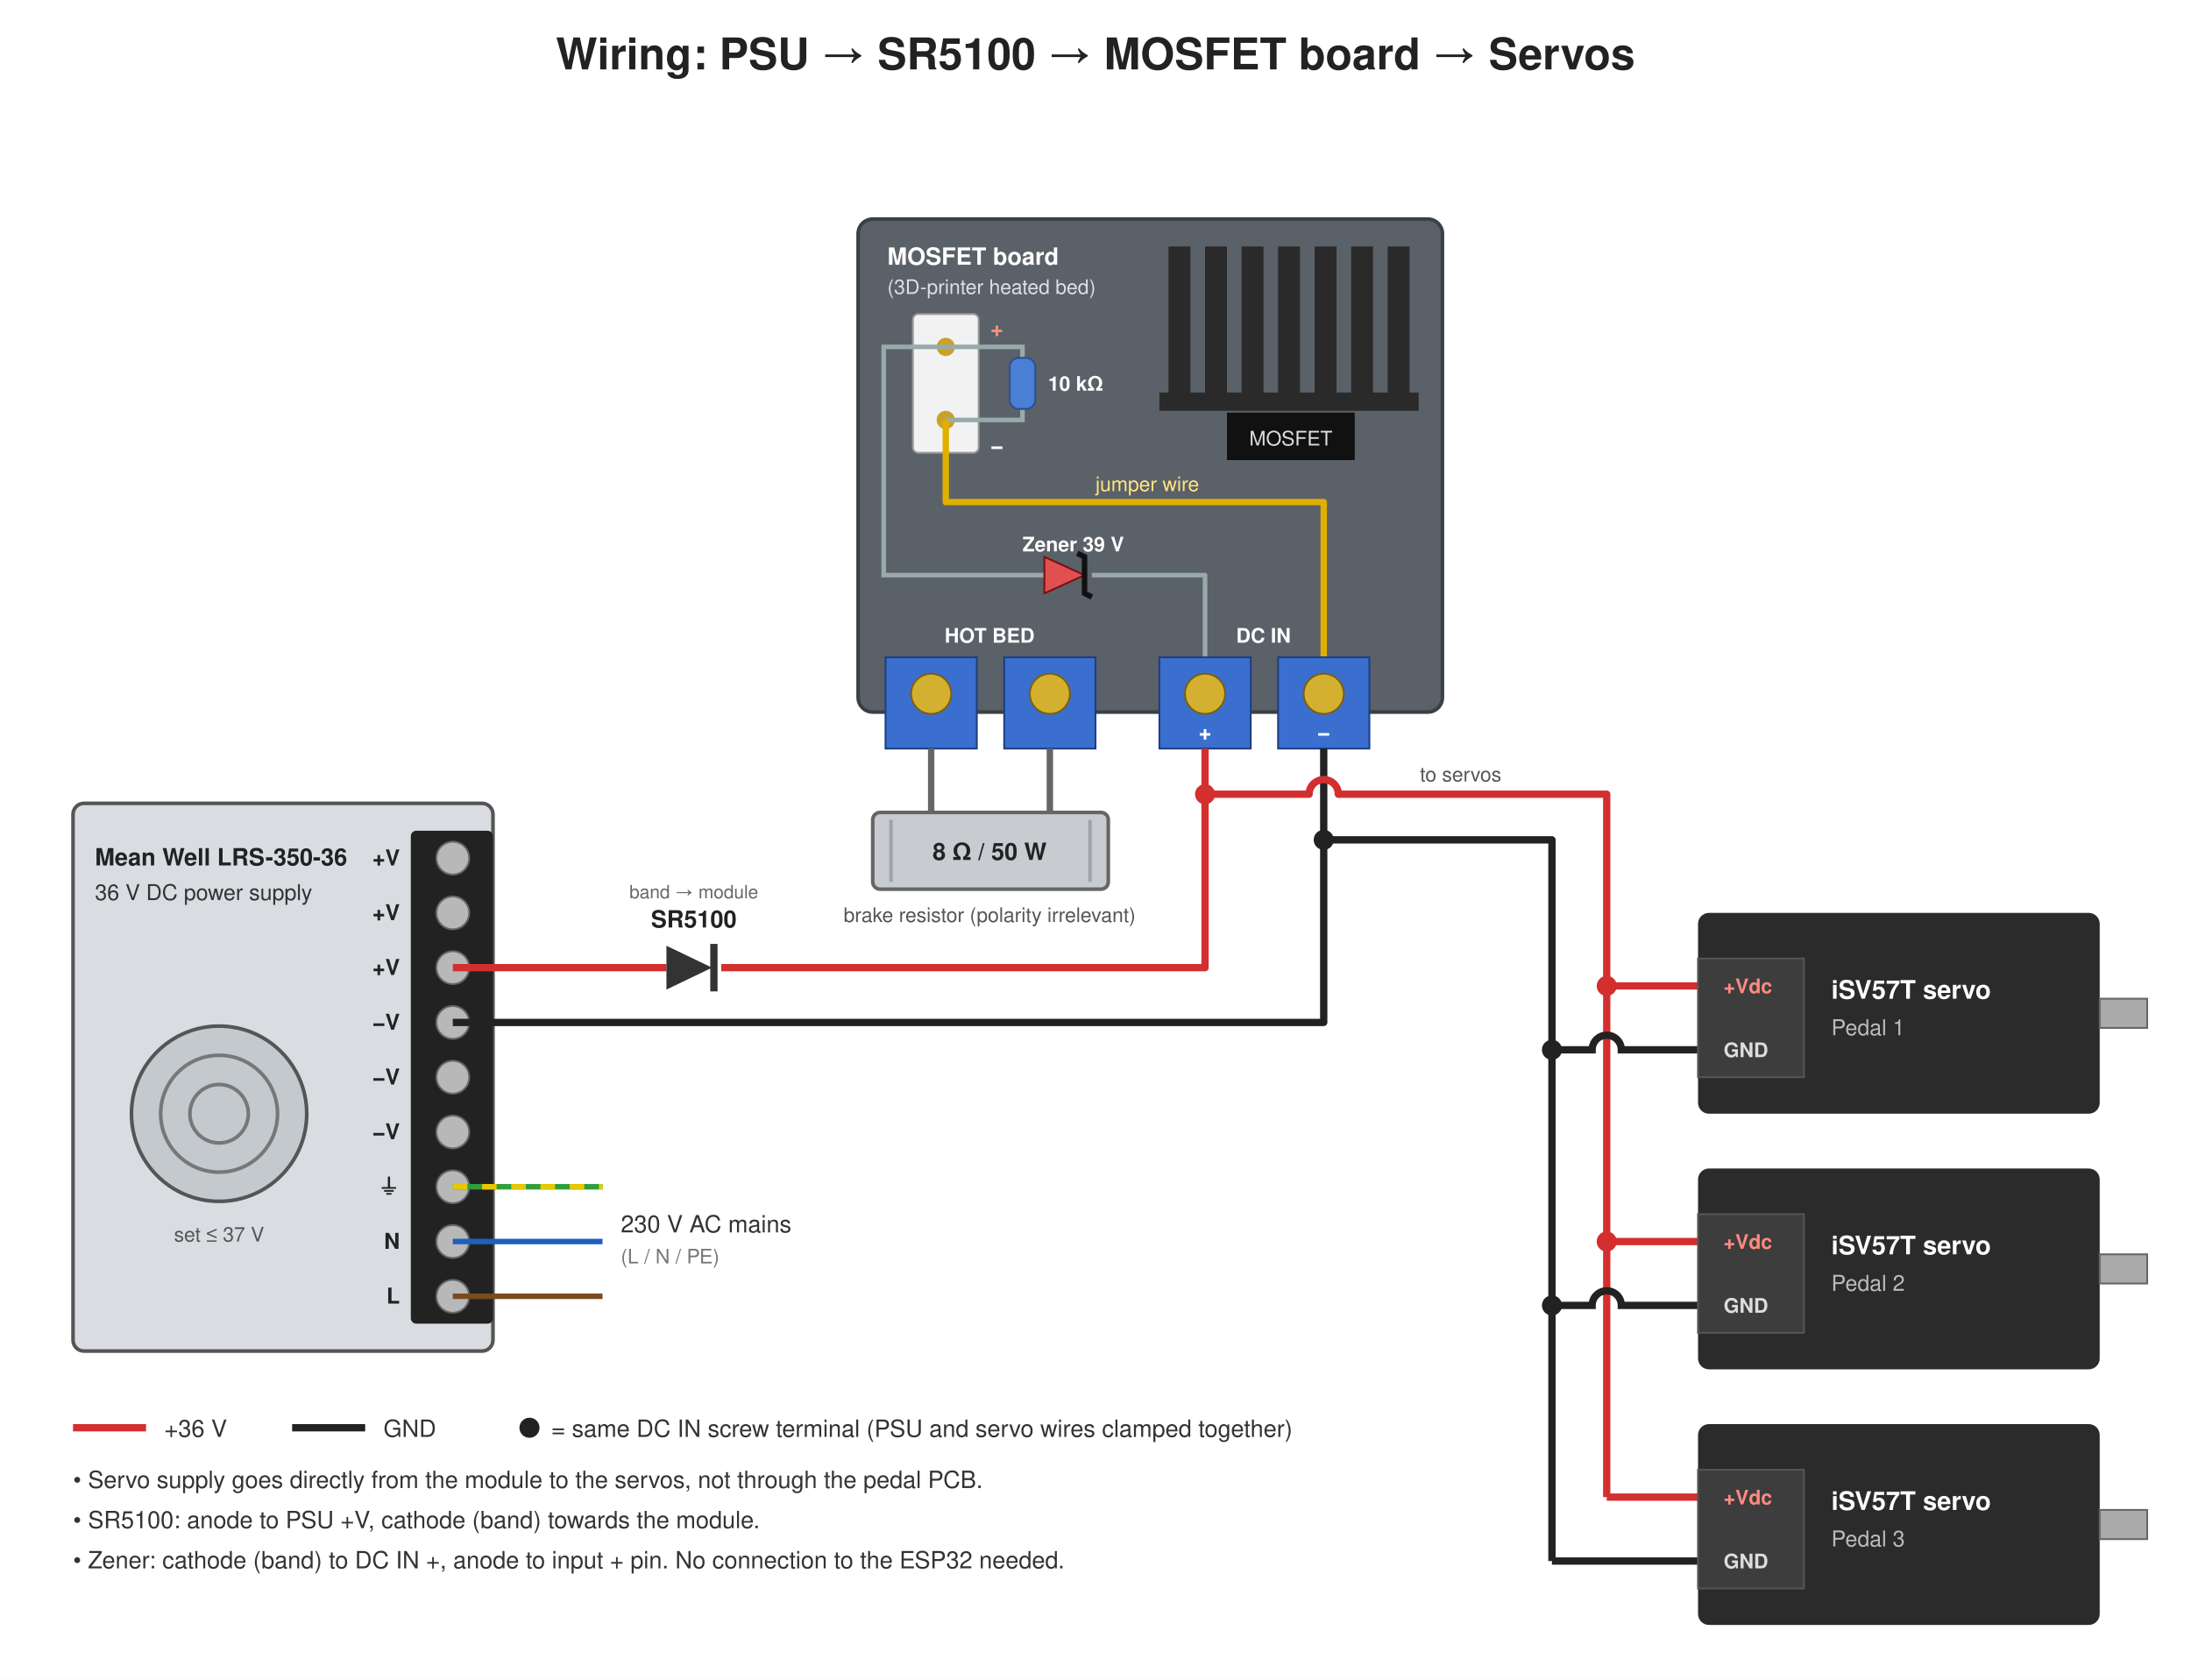
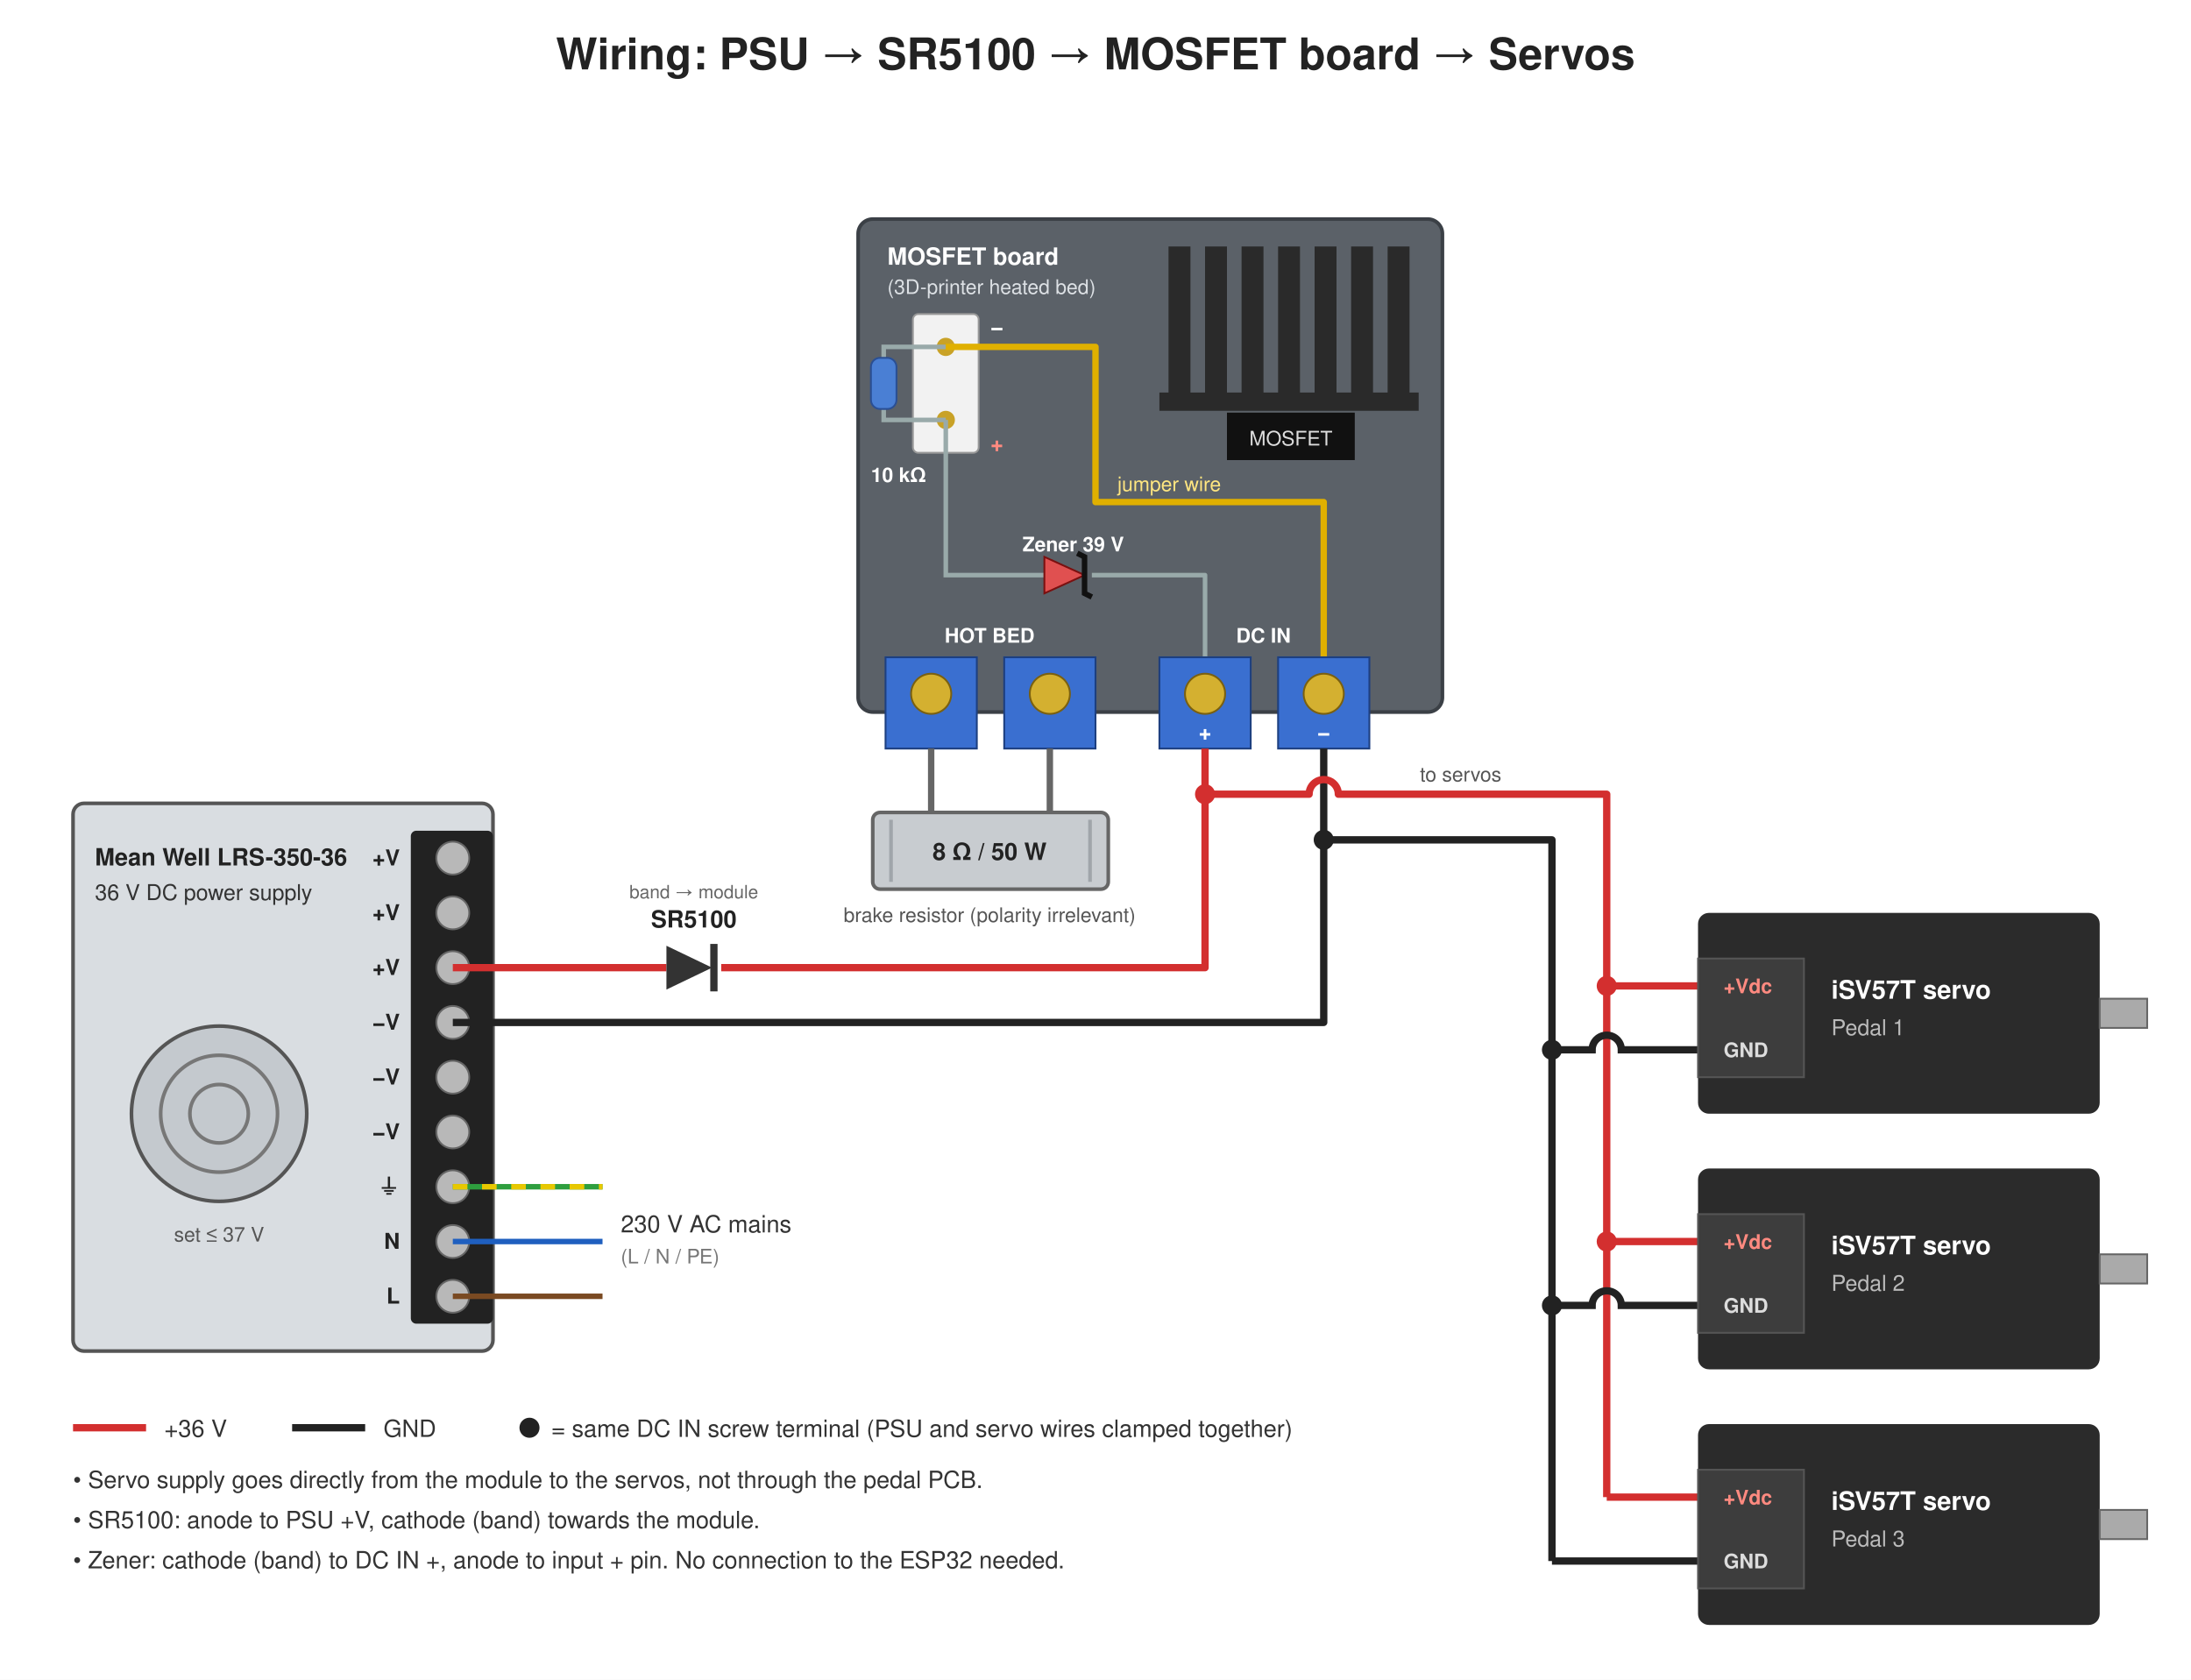
<svg xmlns="http://www.w3.org/2000/svg" viewBox="0 0 1200 920" width="1200" height="920" font-family="Segoe UI, Helvetica, Arial, sans-serif">
  <rect width="1200" height="920" fill="#ffffff" />
  <text x="600" y="38" text-anchor="middle" font-size="24" font-weight="700" fill="#222">Wiring: PSU → SR5100 → MOSFET board → Servos</text>
  <g transform="translate(0,50)">
    <rect x="40" y="390" width="230" height="300" rx="6" fill="#d9dde1" stroke="#555" stroke-width="2" />
    <text x="52" y="424" font-size="13" font-weight="700" fill="#222">Mean Well LRS-350-36</text>
    <text x="52" y="443" font-size="12" fill="#333">36 V DC power supply</text>
    <circle cx="120" cy="560" r="48" fill="#c4c9ce" stroke="#555" stroke-width="2" />
    <circle cx="120" cy="560" r="32" fill="none" stroke="#777" stroke-width="2" />
    <circle cx="120" cy="560" r="16" fill="none" stroke="#777" stroke-width="2" />
    <text x="120" y="630" text-anchor="middle" font-size="11" fill="#555">set ≤ 37 V</text>
    <rect x="225" y="405" width="45" height="270" fill="#222" rx="3" />
    <g font-size="12" font-weight="700" text-anchor="end" fill="#222">
      <text x="219" y="424">+V</text>
      <text x="219" y="454">+V</text>
      <text x="219" y="484">+V</text>
      <text x="219" y="514">−V</text>
      <text x="219" y="544">−V</text>
      <text x="219" y="574">−V</text>
      <text x="219" y="604">⏚</text>
      <text x="219" y="634">N</text>
      <text x="219" y="664">L</text>
    </g>
    <g fill="#b8b8b8" stroke="#666">
      <circle cx="248" cy="420" r="9" />
      <circle cx="248" cy="450" r="9" />
      <circle cx="248" cy="480" r="9" />
      <circle cx="248" cy="510" r="9" />
      <circle cx="248" cy="540" r="9" />
      <circle cx="248" cy="570" r="9" />
      <circle cx="248" cy="600" r="9" />
      <circle cx="248" cy="630" r="9" />
      <circle cx="248" cy="660" r="9" />
    </g>
    <line x1="248" y1="600" x2="330" y2="600" stroke="#2e9e3e" stroke-width="3" />
    <line x1="248" y1="600" x2="330" y2="600" stroke="#e8c800" stroke-width="3" stroke-dasharray="8 8" />
    <line x1="248" y1="630" x2="330" y2="630" stroke="#1f5fbf" stroke-width="3" />
    <line x1="248" y1="660" x2="330" y2="660" stroke="#7a4a22" stroke-width="3" />
    <text x="340" y="625" font-size="13" fill="#333">230 V AC mains</text>
    <text x="340" y="642" font-size="11" fill="#777">(L / N / PE)</text>
    <rect x="470" y="70" width="320" height="270" rx="8" fill="#5b6168" stroke="#3b4046" stroke-width="2" />
    <text x="486" y="95" font-size="13" font-weight="700" fill="#fff">MOSFET board</text>
    <text x="486" y="111" font-size="11" fill="#dde1e5">(3D-printer heated bed)</text>
    <g fill="#2a2a2a">
      <rect x="640" y="85" width="12" height="85" />
      <rect x="660" y="85" width="12" height="85" />
      <rect x="680" y="85" width="12" height="85" />
      <rect x="700" y="85" width="12" height="85" />
      <rect x="720" y="85" width="12" height="85" />
      <rect x="740" y="85" width="12" height="85" />
      <rect x="760" y="85" width="12" height="85" />
      <rect x="635" y="165" width="142" height="10" />
    </g>
    <rect x="672" y="176" width="70" height="26" fill="#111" />
    <text x="707" y="194" text-anchor="middle" font-size="11" fill="#ddd">MOSFET</text>
    <rect x="500" y="122" width="36" height="76" rx="3" fill="#f2f2f2" stroke="#999" />
    <circle cx="518" cy="140" r="5" fill="#c9a227" />
    <circle cx="518" cy="180" r="5" fill="#c9a227" />
-     <text x="546" y="134" text-anchor="middle" font-size="12" font-weight="700" fill="#ff8a80">+</text>
-     <text x="546" y="198" text-anchor="middle" font-size="12" font-weight="700" fill="#fff">−</text>
-     <polyline points="518,140 560,140 560,146" fill="none" stroke="#9aa" stroke-width="2.5" />
-     <polyline points="560,174 560,180 518,180" fill="none" stroke="#9aa" stroke-width="2.5" />
-     <rect x="553" y="146" width="14" height="28" rx="5" fill="#4a7fd4" stroke="#2a4f94" />
-     <text x="574" y="164" font-size="11" font-weight="700" fill="#fff">10 kΩ</text>
-     <polyline points="518,180 518,225 725,225 725,318" fill="none" stroke="#e0b000" stroke-width="3.5" stroke-linejoin="round" />
-     <text x="600" y="219" font-size="11" fill="#ffe680">jumper wire</text>
-     <polyline points="518,140 484,140 484,265 572,265" fill="none" stroke="#9aa" stroke-width="2.5" />
+     <text x="546" y="133" text-anchor="middle" font-size="12" font-weight="700" fill="#fff">−</text>
+     <text x="546" y="197" text-anchor="middle" font-size="12" font-weight="700" fill="#ff8a80">+</text>
+     <polyline points="518,140 484,140 484,146" fill="none" stroke="#9aa" stroke-width="2.5" />
+     <polyline points="484,174 484,180 518,180" fill="none" stroke="#9aa" stroke-width="2.5" />
+     <rect x="477" y="146" width="14" height="28" rx="5" fill="#4a7fd4" stroke="#2a4f94" />
+     <text x="477" y="214" font-size="11" font-weight="700" fill="#fff">10 kΩ</text>
+     <polyline points="518,140 600,140 600,225 725,225 725,318" fill="none" stroke="#e0b000" stroke-width="3.5" stroke-linejoin="round" />
+     <text x="612" y="219" font-size="11" fill="#ffe680">jumper wire</text>
+     <polyline points="518,180 518,265 572,265" fill="none" stroke="#9aa" stroke-width="2.5" />
    <polyline points="598,265 660,265 660,318" fill="none" stroke="#9aa" stroke-width="2.5" stroke-linejoin="round" />
    <polygon points="572,255 572,275 594,265" fill="#e05050" stroke="#7a1010" />
    <polyline points="590,253 594,255 594,275 598,277" fill="none" stroke="#111" stroke-width="3" />
    <text x="560" y="252" font-size="11" font-weight="700" fill="#fff">Zener 39 V</text>
    <text x="542" y="302" text-anchor="middle" font-size="11" font-weight="700" fill="#fff">HOT BED</text>
    <text x="692" y="302" text-anchor="middle" font-size="11" font-weight="700" fill="#fff">DC IN</text>
    <g>
      <rect x="485" y="310" width="50" height="50" fill="#3a6fd0" stroke="#1d3f80" />
      <rect x="550" y="310" width="50" height="50" fill="#3a6fd0" stroke="#1d3f80" />
      <rect x="635" y="310" width="50" height="50" fill="#3a6fd0" stroke="#1d3f80" />
      <rect x="700" y="310" width="50" height="50" fill="#3a6fd0" stroke="#1d3f80" />
    </g>
    <g fill="#d4b030" stroke="#7a6010">
      <circle cx="510" cy="330" r="11" />
      <circle cx="575" cy="330" r="11" />
      <circle cx="660" cy="330" r="11" />
      <circle cx="725" cy="330" r="11" />
    </g>
    <text x="660" y="355" text-anchor="middle" font-size="12" font-weight="700" fill="#fff">+</text>
    <text x="725" y="355" text-anchor="middle" font-size="12" font-weight="700" fill="#fff">−</text>
    <line x1="510" y1="360" x2="510" y2="395" stroke="#666" stroke-width="3.5" />
    <line x1="575" y1="360" x2="575" y2="395" stroke="#666" stroke-width="3.5" />
    <rect x="478" y="395" width="129" height="42" rx="4" fill="#c8ccd0" stroke="#666" stroke-width="2" />
    <g stroke="#a0a5aa" stroke-width="2">
      <line x1="488" y1="399" x2="488" y2="433" />
      <line x1="597" y1="399" x2="597" y2="433" />
    </g>
    <text x="542" y="421" text-anchor="middle" font-size="13" font-weight="700" fill="#222">8 Ω / 50 W</text>
    <text x="542" y="455" text-anchor="middle" font-size="11" fill="#555">brake resistor (polarity irrelevant)</text>
    <polyline points="248,480 365,480" fill="none" stroke="#d32f2f" stroke-width="4" />
    <polyline points="395,480 660,480 660,360" fill="none" stroke="#d32f2f" stroke-width="4" stroke-linejoin="round" />
    <polygon points="365,468 365,492 390,480" fill="#333" />
    <line x1="391" y1="467" x2="391" y2="493" stroke="#333" stroke-width="4" />
    <text x="380" y="458" text-anchor="middle" font-size="13" font-weight="700" fill="#222">SR5100</text>
    <text x="380" y="472" text-anchor="middle" font-size="10" fill="#666" dy="-30">band → module</text>
    <polyline points="248,510 725,510 725,360" fill="none" stroke="#222" stroke-width="4" stroke-linejoin="round" />
    <path d="M660,385 L717,385 A8,8 0 0 1 733,385 L880,385 L880,770" fill="none" stroke="#d32f2f" stroke-width="4" stroke-linejoin="round" />
    <circle cx="660" cy="385" r="5.5" fill="#d32f2f" />
    <polyline points="725,410 850,410 850,805" fill="none" stroke="#222" stroke-width="4" stroke-linejoin="round" />
    <circle cx="725" cy="410" r="5.5" fill="#222" />
    <line x1="880" y1="490" x2="930" y2="490" stroke="#d32f2f" stroke-width="4" />
    <line x1="880" y1="630" x2="930" y2="630" stroke="#d32f2f" stroke-width="4" />
    <line x1="880" y1="770" x2="930" y2="770" stroke="#d32f2f" stroke-width="4" />
    <circle cx="880" cy="490" r="5.5" fill="#d32f2f" />
    <circle cx="880" cy="630" r="5.5" fill="#d32f2f" />
    <path d="M850,525 L872,525 A8,8 0 0 1 888,525 L930,525" fill="none" stroke="#222" stroke-width="4" />
    <path d="M850,665 L872,665 A8,8 0 0 1 888,665 L930,665" fill="none" stroke="#222" stroke-width="4" />
    <line x1="850" y1="805" x2="930" y2="805" stroke="#222" stroke-width="4" />
    <circle cx="850" cy="525" r="5.5" fill="#222" />
    <circle cx="850" cy="665" r="5.5" fill="#222" />
    <text x="800" y="378" text-anchor="middle" font-size="11" fill="#555">to servos</text>
    <g id="servo1">
      <rect x="930" y="450" width="220" height="110" rx="6" fill="#2b2b2b" />
      <rect x="1150" y="497" width="26" height="16" fill="#aaa" stroke="#666" />
      <rect x="930" y="475" width="58" height="65" fill="#3d3d3d" stroke="#555" />
      <text x="944" y="494" font-size="11" font-weight="700" fill="#ff8a80">+Vdc</text>
      <text x="944" y="529" font-size="11" font-weight="700" fill="#ddd">GND</text>
      <text x="1003" y="497" font-size="14" font-weight="700" fill="#fff">iSV57T servo</text>
      <text x="1003" y="517" font-size="12" fill="#bbb">Pedal 1</text>
    </g>
    <g>
      <rect x="930" y="590" width="220" height="110" rx="6" fill="#2b2b2b" />
      <rect x="1150" y="637" width="26" height="16" fill="#aaa" stroke="#666" />
      <rect x="930" y="615" width="58" height="65" fill="#3d3d3d" stroke="#555" />
      <text x="944" y="634" font-size="11" font-weight="700" fill="#ff8a80">+Vdc</text>
      <text x="944" y="669" font-size="11" font-weight="700" fill="#ddd">GND</text>
      <text x="1003" y="637" font-size="14" font-weight="700" fill="#fff">iSV57T servo</text>
      <text x="1003" y="657" font-size="12" fill="#bbb">Pedal 2</text>
    </g>
    <g>
      <rect x="930" y="730" width="220" height="110" rx="6" fill="#2b2b2b" />
      <rect x="1150" y="777" width="26" height="16" fill="#aaa" stroke="#666" />
      <rect x="930" y="755" width="58" height="65" fill="#3d3d3d" stroke="#555" />
      <text x="944" y="774" font-size="11" font-weight="700" fill="#ff8a80">+Vdc</text>
      <text x="944" y="809" font-size="11" font-weight="700" fill="#ddd">GND</text>
      <text x="1003" y="777" font-size="14" font-weight="700" fill="#fff">iSV57T servo</text>
      <text x="1003" y="797" font-size="12" fill="#bbb">Pedal 3</text>
    </g>
    <g font-size="13" fill="#333">
      <line x1="40" y1="732" x2="80" y2="732" stroke="#d32f2f" stroke-width="4" />
      <text x="90" y="737">+36 V</text>
      <line x1="160" y1="732" x2="200" y2="732" stroke="#222" stroke-width="4" />
      <text x="210" y="737">GND</text>
      <circle cx="290" cy="732" r="5.5" fill="#222" />
      <text x="302" y="737">= same DC IN screw terminal (PSU and servo wires clamped together)</text>
      <text x="40" y="765">• Servo supply goes directly from the module to the servos, not through the pedal PCB.</text>
      <text x="40" y="787">• SR5100: anode to PSU +V, cathode (band) towards the module.</text>
      <text x="40" y="809">• Zener: cathode (band) to DC IN +, anode to input + pin. No connection to the ESP32 needed.</text>
    </g>
  </g>
</svg>
